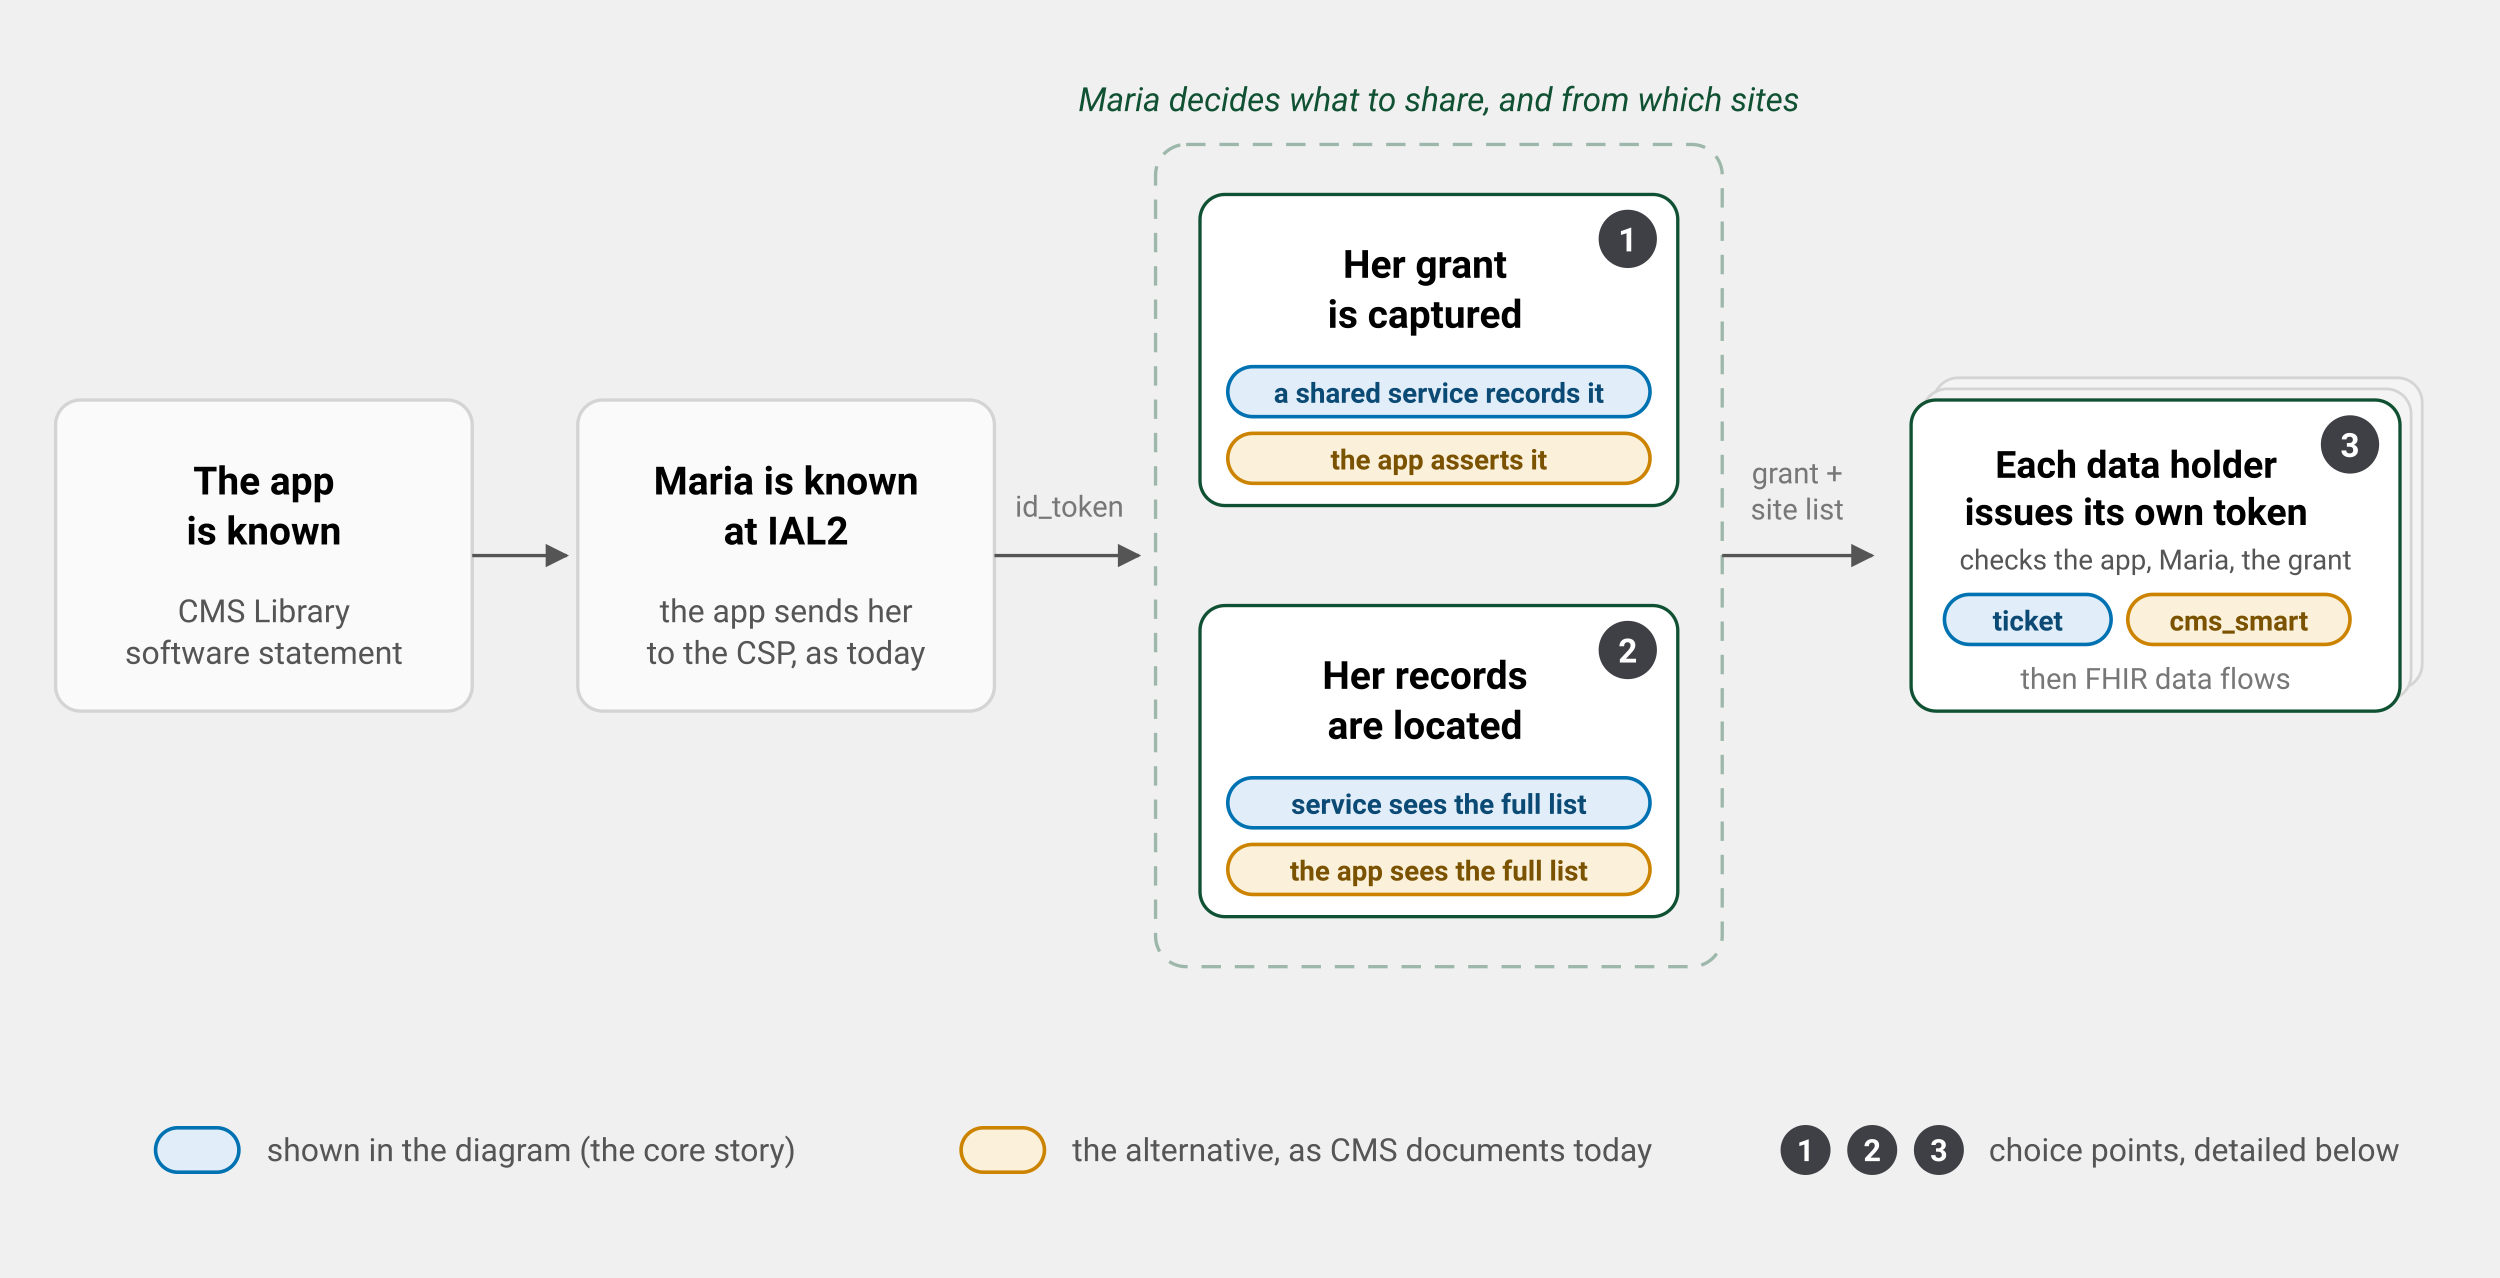
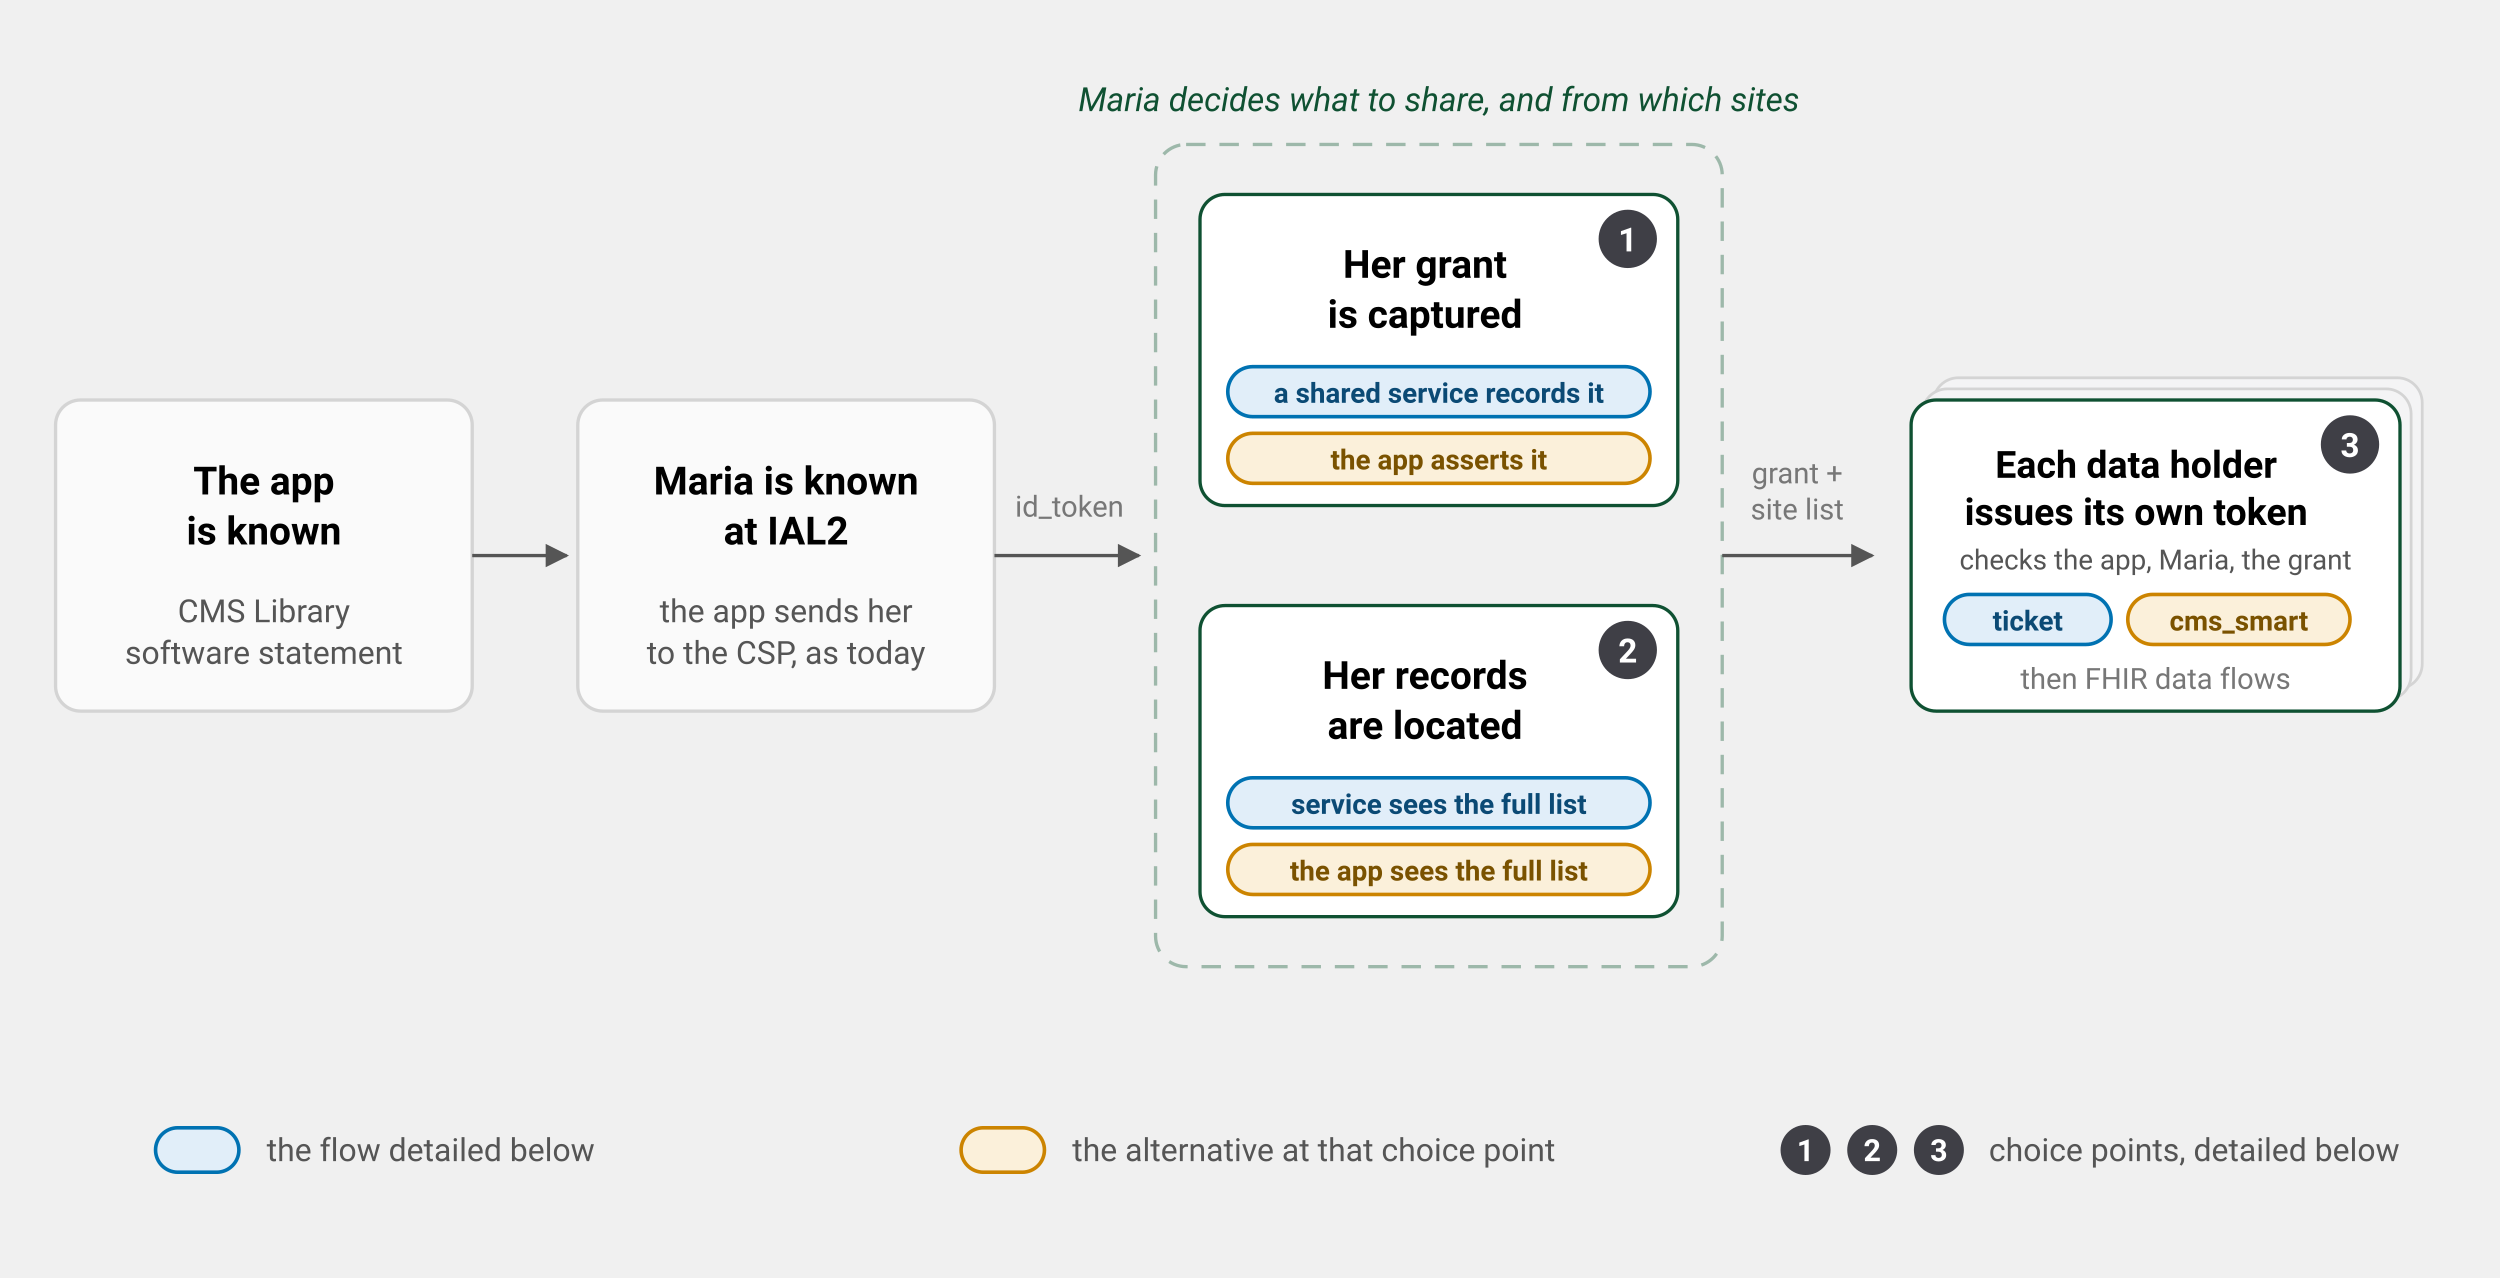
<svg xmlns="http://www.w3.org/2000/svg" viewBox="0 0 900 460" font-family="ui-sans-serif, system-ui, -apple-system, 'Segoe UI', Roboto, Arial, sans-serif">
  <defs>
    <marker id="la" viewBox="0 0 10 10" refX="9" refY="5" markerWidth="7" markerHeight="7" orient="auto-start-reverse">
      <path d="M 0 0 L 10 5 L 0 10 z" fill="#555" />
    </marker>
  </defs>
  <g>
    <rect x="20" y="144" width="150" height="112" rx="9" fill="#fafafa" stroke="#d4d4d4" stroke-width="1.2" />
    <text x="95" y="178" text-anchor="middle" font-size="14" font-weight="600">The app</text>
    <text x="95" y="196" text-anchor="middle" font-size="14" font-weight="600">is known</text>
    <text x="95" y="224" text-anchor="middle" font-size="11.5" fill="#555">CMS Library</text>
    <text x="95" y="239" text-anchor="middle" font-size="11.5" fill="#555">software statement</text>
  </g>
  <line x1="170" y1="200" x2="204" y2="200" stroke="#555" stroke-width="1.2" marker-end="url(#la)" />
  <g>
    <rect x="208" y="144" width="150" height="112" rx="9" fill="#fafafa" stroke="#d4d4d4" stroke-width="1.2" />
    <text x="283" y="178" text-anchor="middle" font-size="14" font-weight="600">Maria is known</text>
    <text x="283" y="196" text-anchor="middle" font-size="14" font-weight="600">at IAL2</text>
    <text x="283" y="224" text-anchor="middle" font-size="11.5" fill="#555">the app sends her</text>
    <text x="283" y="239" text-anchor="middle" font-size="11.5" fill="#555">to the CSP, as today</text>
  </g>
  <text x="385" y="186" text-anchor="middle" font-size="10.5" fill="#777">id_token</text>
  <line x1="358" y1="200" x2="410" y2="200" stroke="#555" stroke-width="1.2" marker-end="url(#la)" />
  <g>
    <text x="518" y="40" text-anchor="middle" font-size="12" font-style="italic" fill="#0f5132">Maria decides what to share, and from which sites</text>
    <rect x="416" y="52" width="204" height="296" rx="11" fill="none" stroke="#9db8aa" stroke-width="1.2" stroke-dasharray="7 5" />
    <rect x="432" y="70" width="172" height="112" rx="9" fill="#fff" stroke="#0f5132" stroke-width="1.2" />
    <circle cx="586" cy="86" r="10.5" fill="#3f3f46" />
    <text x="586" y="90.5" text-anchor="middle" fill="#fff" font-weight="700" font-size="12">1</text>
    <text x="513" y="100" text-anchor="middle" font-size="14" font-weight="600">Her grant</text>
    <text x="513" y="118" text-anchor="middle" font-size="14" font-weight="600">is captured</text>
    <rect x="442" y="132" width="152" height="18" rx="9" fill="#e1eef9" stroke="#0072b2" stroke-width="1.3" />
    <text x="518" y="145" text-anchor="middle" font-size="10" font-weight="600" fill="#0b4a75">a shared service records it</text>
    <rect x="442" y="156" width="152" height="18" rx="9" fill="#fbf0da" stroke="#cc8400" stroke-width="1.3" />
    <text x="518" y="169" text-anchor="middle" font-size="10" font-weight="600" fill="#7a5200">the app asserts it</text>
    <rect x="432" y="218" width="172" height="112" rx="9" fill="#fff" stroke="#0f5132" stroke-width="1.2" />
    <circle cx="586" cy="234" r="10.5" fill="#3f3f46" />
    <text x="586" y="238.5" text-anchor="middle" fill="#fff" font-weight="700" font-size="12">2</text>
    <text x="513" y="248" text-anchor="middle" font-size="14" font-weight="600">Her records</text>
    <text x="513" y="266" text-anchor="middle" font-size="14" font-weight="600">are located</text>
    <rect x="442" y="280" width="152" height="18" rx="9" fill="#e1eef9" stroke="#0072b2" stroke-width="1.3" />
    <text x="518" y="293" text-anchor="middle" font-size="10" font-weight="600" fill="#0b4a75">service sees the full list</text>
    <rect x="442" y="304" width="152" height="18" rx="9" fill="#fbf0da" stroke="#cc8400" stroke-width="1.3" />
    <text x="518" y="317" text-anchor="middle" font-size="10" font-weight="600" fill="#7a5200">the app sees the full list</text>
  </g>
  <text x="647" y="174" text-anchor="middle" font-size="10.5" fill="#777">grant +</text>
  <text x="647" y="187" text-anchor="middle" font-size="10.5" fill="#777">site list</text>
  <line x1="620" y1="200" x2="674" y2="200" stroke="#555" stroke-width="1.2" marker-end="url(#la)" />
  <g>
    <rect x="696" y="136" width="176" height="112" rx="9" fill="#f4f4f5" stroke="#d4d4d4" />
    <rect x="692" y="140" width="176" height="112" rx="9" fill="#f4f4f5" stroke="#d4d4d4" />
    <rect x="688" y="144" width="176" height="112" rx="9" fill="#fff" stroke="#0f5132" stroke-width="1.2" />
    <circle cx="846" cy="160" r="10.5" fill="#3f3f46" />
    <text x="846" y="164.5" text-anchor="middle" fill="#fff" font-weight="700" font-size="12">3</text>
    <text x="769" y="172" text-anchor="middle" font-size="13.5" font-weight="600">Each data holder</text>
    <text x="769" y="189" text-anchor="middle" font-size="13.5" font-weight="600">issues its own token</text>
    <text x="776" y="205" text-anchor="middle" font-size="10" fill="#555">checks the app, Maria, the grant</text>
    <rect x="700" y="214" width="60" height="18" rx="9" fill="#e1eef9" stroke="#0072b2" stroke-width="1.3" />
    <text x="730" y="227" text-anchor="middle" font-size="10" font-weight="600" fill="#0b4a75">ticket</text>
    <rect x="766" y="214" width="80" height="18" rx="9" fill="#fbf0da" stroke="#cc8400" stroke-width="1.3" />
    <text x="806" y="227" text-anchor="middle" font-size="10" font-weight="600" fill="#7a5200">cms_smart</text>
    <text x="776" y="248" text-anchor="middle" font-size="10.5" fill="#777">then FHIR data flows</text>
  </g>
  <g font-size="11.5" fill="#555">
    <rect x="56" y="406" width="30" height="16" rx="8" fill="#e1eef9" stroke="#0072b2" stroke-width="1.3" />
-     <text x="96" y="418">shown in the diagram (the core story)</text>
+     <text x="96" y="418">the flow detailed below</text>
    <rect x="346" y="406" width="30" height="16" rx="8" fill="#fbf0da" stroke="#cc8400" stroke-width="1.3" />
-     <text x="386" y="418">the alternative, as CMS documents today</text>
+     <text x="386" y="418">the alternative at that choice point</text>
    <circle cx="650" cy="414" r="9" fill="#3f3f46" />
    <text x="650" y="418" text-anchor="middle" fill="#fff" font-weight="700" font-size="11">1</text>
    <circle cx="674" cy="414" r="9" fill="#3f3f46" />
    <text x="674" y="418" text-anchor="middle" fill="#fff" font-weight="700" font-size="11">2</text>
    <circle cx="698" cy="414" r="9" fill="#3f3f46" />
    <text x="698" y="418" text-anchor="middle" fill="#fff" font-weight="700" font-size="11">3</text>
    <text x="716" y="418">choice points, detailed below</text>
  </g>
</svg>
